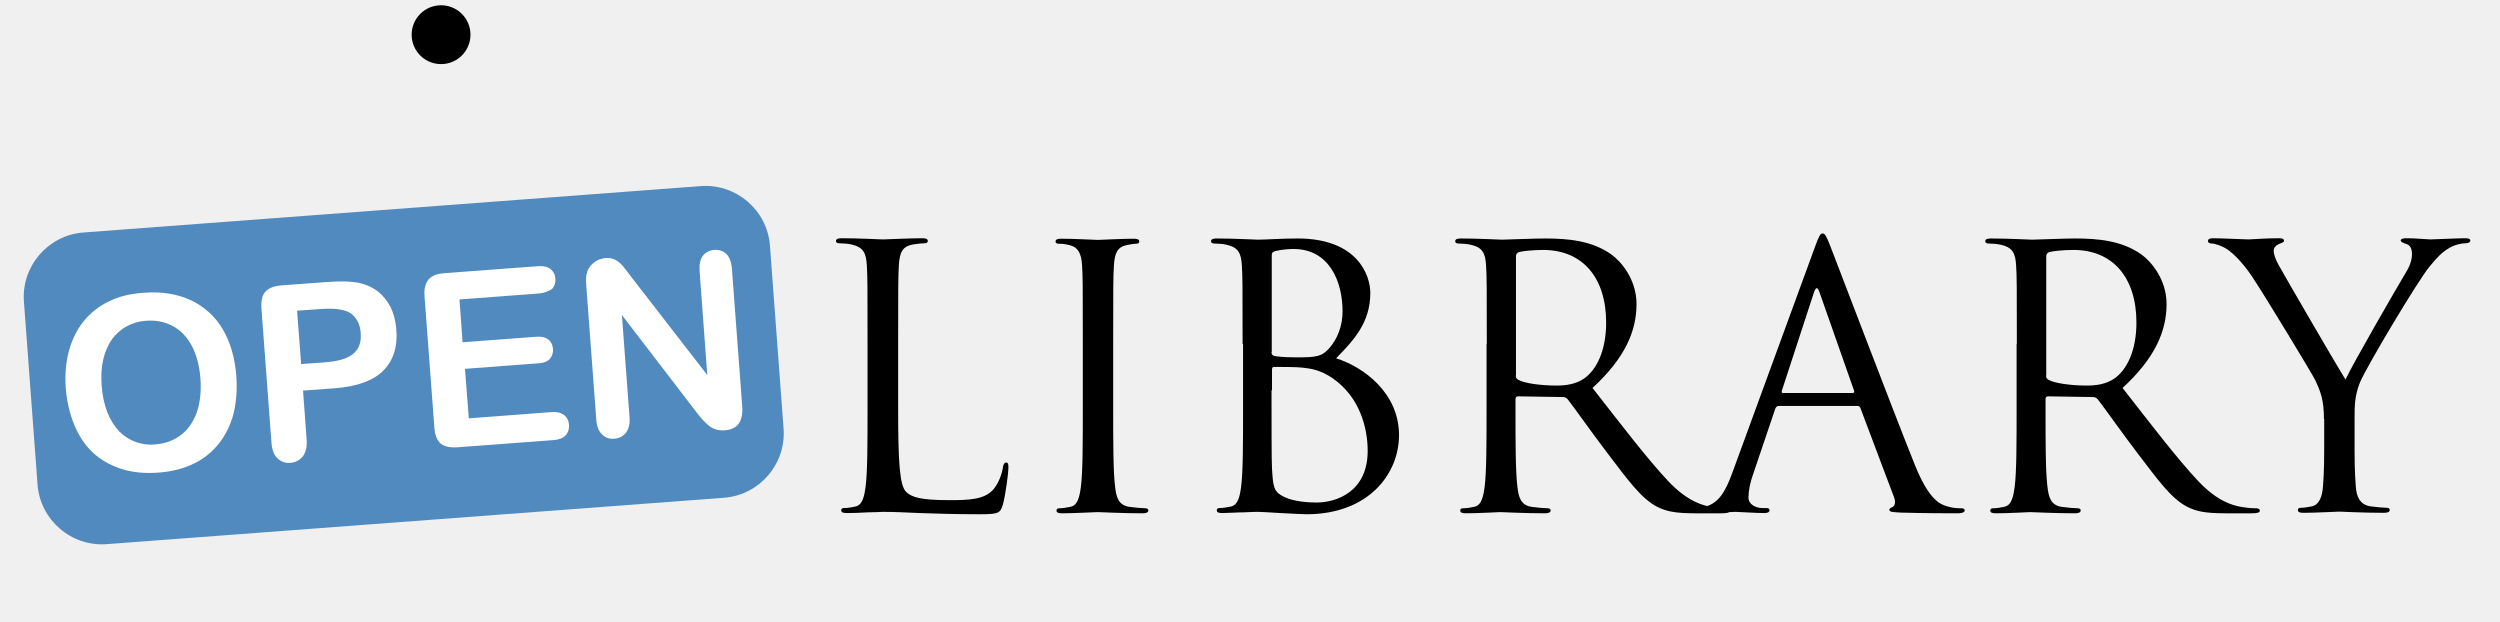
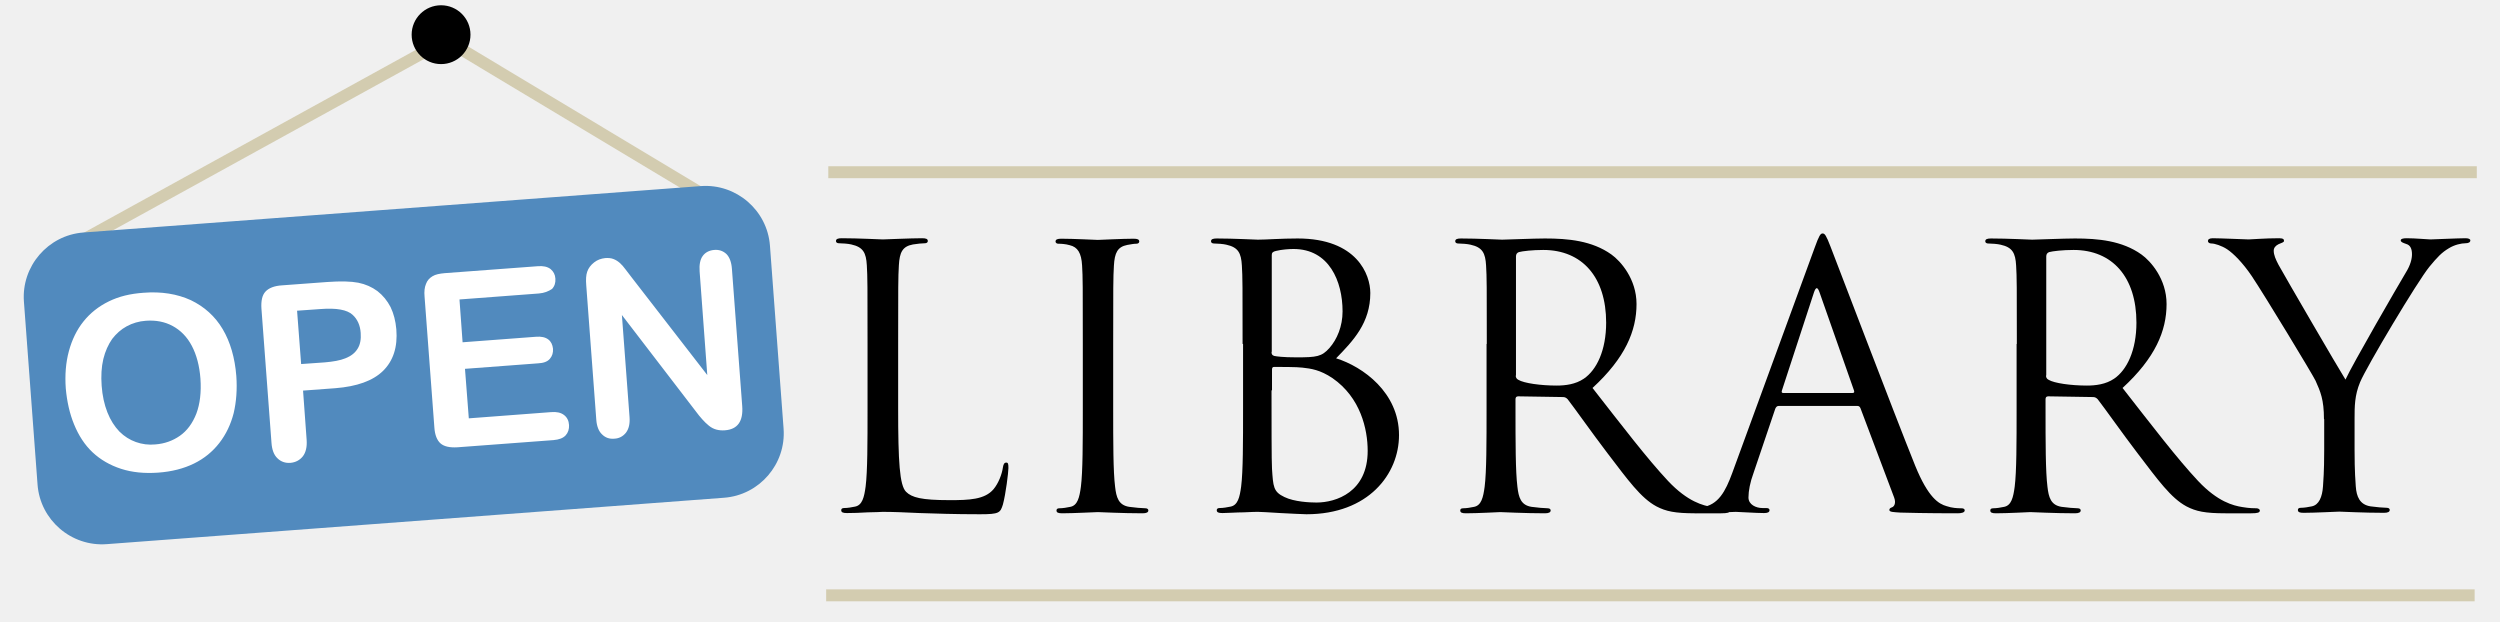
<svg xmlns="http://www.w3.org/2000/svg" viewBox="55 15 1045.2 260">
  <g id="Layer_2_copy">
-     <path d="M401.3 87h689.2M400.4 263.9h689.2" class="st0" />
+     <path d="M401.3 87h689.2M400.4 263.9h689.2" fill="none" stroke="#d3ccb0" stroke-width="5" stroke-miterlimit="10" />
    <g>
-       <path d="M86.3 117.2l150-82.6M236.5 28.8l123.7 74.3" class="st0" />
+       <path d="M86.3 117.2l150-82.6M236.5 28.8l123.7 74.3" fill="none" stroke="#d3ccb0" stroke-width="5" stroke-miterlimit="10" />
      <path fill="#518abe" d="M357.7 223.1L99.6 242.5c-14.8 1.1-27.8-10.1-28.9-24.9L65 141.1c-1.1-14.8 10.1-27.8 24.9-28.9L348 92.8c14.8-1.1 27.8 10.1 28.9 24.9l5.7 76.5c1.1 14.8-10.1 27.8-24.9 28.9z" />
      <path fill="#fff" d="M115 137.4c7.5-.6 14.1.5 19.8 3.1 5.6 2.7 10.1 6.7 13.3 12.1 3.2 5.4 5.1 12 5.7 19.6.4 5.6 0 10.8-1.1 15.5-1.2 4.7-3.2 8.9-6 12.5-2.8 3.6-6.3 6.5-10.6 8.6s-9.3 3.4-15 3.8c-5.7.4-10.9-.1-15.5-1.6s-8.6-3.8-11.9-6.9c-3.3-3.1-5.8-7-7.7-11.6-1.9-4.6-3-9.6-3.5-15.1-.4-5.6 0-10.8 1.3-15.6 1.3-4.8 3.3-8.9 6.1-12.4s6.3-6.3 10.6-8.4 8.9-3.2 14.5-3.6zm23.8 35.9c-.4-5.3-1.6-9.9-3.6-13.7-2-3.8-4.7-6.5-8-8.3-3.3-1.8-7.1-2.5-11.2-2.2-2.9.2-5.6 1-8 2.3-2.4 1.3-4.4 3.1-6.1 5.3-1.6 2.3-2.9 5.1-3.7 8.4-.8 3.4-1 7.1-.7 11.2.3 4.1 1.1 7.8 2.4 11.1 1.3 3.3 3 5.9 5 8 2.1 2.1 4.4 3.5 6.9 4.4 2.5.9 5.3 1.3 8.2 1 3.8-.3 7.2-1.5 10.2-3.6 3-2.1 5.3-5.2 6.9-9.3 1.5-4 2.1-8.9 1.7-14.6zM195.2 177.3l-13.5 1 1.5 20.6c.2 2.9-.3 5.2-1.6 6.9-1.3 1.6-3 2.5-5.1 2.7-2.2.2-4.1-.5-5.5-1.9-1.5-1.4-2.3-3.6-2.5-6.5l-4.2-56.1c-.2-3.2.3-5.6 1.7-7.1s3.7-2.4 6.9-2.6l18.9-1.4c5.6-.4 9.9-.3 13 .3 3 .6 5.7 1.8 8 3.5 2.3 1.8 4.1 4 5.5 6.7 1.3 2.7 2.1 5.8 2.4 9.3.6 7.4-1.3 13.2-5.6 17.4-4.2 4.1-10.9 6.5-19.9 7.2zm-6.1-33.1l-9.9.7 1.7 22.3 9.9-.7c3.5-.3 6.4-.8 8.6-1.7 2.3-.9 4-2.2 5.1-4 1.1-1.7 1.5-4 1.3-6.6-.2-3.2-1.4-5.8-3.4-7.6-2.3-2.1-6.7-2.9-13.3-2.4zM280.3 137.7l-33.2 2.5 1.3 17.9 30.6-2.3c2.3-.2 4 .2 5.2 1.1 1.2.9 1.8 2.2 2 3.9.1 1.7-.3 3-1.3 4.2s-2.7 1.8-4.9 1.9l-30.6 2.3 1.6 20.7 34.4-2.6c2.3-.2 4.1.2 5.4 1.2 1.3 1 2 2.4 2.1 4.2.1 1.7-.4 3.2-1.4 4.3-1.1 1.2-2.8 1.8-5.1 2l-40.1 3c-3.2.2-5.6-.3-7.1-1.6s-2.4-3.6-2.6-6.7l-4.1-54.7c-.2-2.1 0-3.9.6-5.3.5-1.4 1.4-2.4 2.7-3.2s3-1.1 5.1-1.3l38.9-2.9c2.3-.2 4.1.2 5.4 1.2 1.2 1 1.9 2.3 2 4 .1 1.7-.3 3.1-1.4 4.3-1.5 1-3.2 1.7-5.5 1.9zM319.1 131l31.6 40.8-3.2-43.3c-.2-2.8.2-5 1.3-6.5s2.7-2.3 4.7-2.5c2.1-.2 3.8.4 5.2 1.7 1.3 1.3 2.1 3.4 2.3 6.2l4.3 57.3c.5 6.4-1.9 9.8-7.2 10.2-1.3.1-2.5 0-3.6-.3s-2.1-.8-3.1-1.6-1.9-1.7-2.8-2.7c-.9-1-1.8-2.1-2.6-3.2l-31-40.4 3.2 42.7c.2 2.8-.3 4.9-1.5 6.5-1.2 1.5-2.8 2.4-4.8 2.5-2.1.2-3.8-.4-5.2-1.8-1.4-1.3-2.2-3.4-2.4-6.1l-4.2-56.2c-.2-2.4-.1-4.3.4-5.7.5-1.5 1.5-2.8 2.9-3.9s2.9-1.6 4.6-1.8c1.3-.1 2.5 0 3.5.4s1.8.9 2.6 1.6c.8.7 1.6 1.6 2.4 2.7.8 1 1.7 2.2 2.6 3.4z" />
      <circle cx="239.4" cy="29.5" r="12.3" />
    </g>
    <g>
      <path d="M430.5 185.8c0 22.3.6 32.1 3.3 34.8 2.4 2.4 6.4 3.5 18.2 3.5 8.1 0 14.7-.2 18.4-4.6 2-2.4 3.5-6.2 3.9-9.1.2-1.2.5-2 1.4-2 .8 0 .9.6.9 2.3s-1.1 10.8-2.3 15.2c-1.1 3.5-1.5 4.1-9.6 4.1-10.9 0-18.8-.3-25.2-.5-6.4-.3-11.1-.5-15.5-.5-.6 0-3.2.2-6.2.2-3 .2-6.4.3-8.7.3-1.7 0-2.4-.3-2.4-1.2 0-.5.3-.9 1.2-.9 1.4 0 3.2-.3 4.6-.6 3-.6 3.8-3.9 4.4-8.4.8-6.4.8-18.4.8-33v-26.7c0-23.7 0-28-.3-32.8-.3-5.2-1.5-7.6-6.5-8.7-1.2-.3-3.8-.5-5.2-.5-.6 0-1.2-.3-1.2-.9 0-.9.8-1.2 2.4-1.2 6.8 0 16.4.5 17.2.5.8 0 11.8-.5 16.4-.5 1.7 0 2.4.3 2.4 1.2 0 .6-.6.9-1.2.9-1.1 0-3.2.2-5 .5-4.4.8-5.6 3.3-5.9 8.7-.3 4.9-.3 9.1-.3 32.8v27.1zM520.4 185.5c0 14.6 0 26.6.8 33 .5 4.4 1.4 7.7 5.9 8.4 2.1.3 5.5.6 6.8.6.9 0 1.2.5 1.2.9 0 .8-.8 1.2-2.4 1.2-8.4 0-17.9-.5-18.7-.5-.8 0-10.3.5-14.9.5-1.7 0-2.4-.3-2.4-1.2 0-.5.3-.9 1.2-.9 1.4 0 3.2-.3 4.6-.6 3-.6 3.8-3.9 4.4-8.4.8-6.4.8-18.4.8-33v-26.7c0-23.7 0-28-.3-32.8-.3-5.2-1.8-7.7-5.2-8.5-1.7-.5-3.6-.6-4.7-.6-.6 0-1.2-.3-1.2-.9 0-.9.8-1.2 2.4-1.2 5 0 14.6.5 15.3.5.8 0 10.3-.5 14.9-.5 1.7 0 2.4.3 2.4 1.2 0 .6-.6.9-1.2.9-1.1 0-2 .2-3.8.5-4.1.8-5.3 3.3-5.6 8.7-.3 4.9-.3 9.1-.3 32.8v26.6zM574.5 158.8c0-23.7 0-28-.3-32.8-.3-5.2-1.5-7.6-6.5-8.7-1.2-.3-3.8-.5-5.2-.5-.6 0-1.2-.3-1.2-.9 0-.9.8-1.2 2.4-1.2 6.8 0 16.4.5 17.2.5 3.6 0 9.6-.5 16.6-.5 24.9 0 30.4 15.2 30.4 22.8 0 12.5-7.1 19.9-14.3 27.3 11.2 3.5 26.3 14.3 26.3 32.1 0 16.3-12.8 33.1-38.7 33.1-1.7 0-6.5-.3-10.9-.5-4.4-.3-8.7-.5-9.3-.5-.3 0-2.9 0-6.1.2-3 0-6.5.3-8.8.3-1.7 0-2.4-.3-2.4-1.2 0-.5.3-.9 1.2-.9 1.4 0 3.2-.3 4.6-.6 3-.6 3.8-3.9 4.4-8.4.8-6.4.8-18.4.8-33v-26.6zm12.1 3.3c0 1.1.3 1.4 1.1 1.7.9.2 3.6.6 9.3.6 8.5 0 10.6-.3 13.8-3.9s5.5-9.1 5.5-15.3c0-12.6-5.6-26.1-20.5-26.1-1.7 0-4.9.2-7.3.8-1.4.3-1.8.8-1.8 1.7v40.5zm0 16.1c0 11.7 0 30.5.2 32.8.5 7.4.5 9.6 5.2 11.8 4.1 2 10.6 2.3 13.4 2.3 8.2 0 21.4-4.4 21.4-21.6 0-9.1-3-22.3-14.7-30.4-5.2-3.5-9-4-12.6-4.4-2-.3-9.6-.3-11.8-.3-.6 0-.9.3-.9 1.1v8.7zM676.6 158.8c0-23.7 0-28-.3-32.8-.3-5.2-1.5-7.6-6.5-8.7-1.2-.3-3.8-.5-5.2-.5-.6 0-1.2-.3-1.2-.9 0-.9.8-1.2 2.4-1.2 6.8 0 16.4.5 17.2.5 1.7 0 13.2-.5 17.9-.5 9.6 0 19.7.9 27.8 6.7 3.8 2.7 10.5 10.2 10.5 20.7 0 11.2-4.7 22.5-18.4 35.1 12.5 16 22.8 29.5 31.6 38.9 8.2 8.7 14.7 10.3 18.5 10.9 2.9.5 5 .5 5.9.5.8 0 1.4.5 1.4.9 0 .9-.9 1.2-3.6 1.2h-10.8c-8.5 0-12.3-.8-16.3-2.9-6.5-3.5-11.8-10.9-20.5-22.3-6.4-8.4-13.5-18.5-16.6-22.5-.6-.6-1.1-.9-2-.9l-18.7-.3c-.8 0-1.1.5-1.1 1.2v3.6c0 14.6 0 26.6.8 33 .5 4.4 1.4 7.7 5.9 8.4 2.1.3 5.5.6 6.8.6.9 0 1.2.5 1.2.9 0 .8-.8 1.2-2.4 1.2-8.4 0-17.9-.5-18.7-.5-.2 0-9.7.5-14.3.5-1.7 0-2.4-.3-2.4-1.2 0-.5.3-.9 1.2-.9 1.4 0 3.2-.3 4.6-.6 3-.6 3.8-3.9 4.4-8.4.8-6.4.8-18.4.8-33v-26.7zm12.1 13.2c0 .8.3 1.4 1.1 1.8 2.3 1.4 9.3 2.4 16 2.4 3.6 0 7.9-.5 11.4-2.9 5.3-3.6 9.3-11.8 9.3-23.4 0-19-10-30.4-26.3-30.4-4.6 0-8.7.5-10.2.9-.8.3-1.2.9-1.2 1.8V172z" />
      <path d="M813.7 118.5c1.8-5 2.4-5.9 3.3-5.9.9 0 1.5.8 3.3 5.5 2.3 5.8 26.1 68.5 35.4 91.6 5.5 13.5 9.9 16 13.1 16.9 2.3.8 4.6.9 6.1.9.9 0 1.5.2 1.5.9 0 .9-1.4 1.2-3 1.2-2.3 0-13.4 0-23.9-.3-2.9-.2-4.6-.2-4.6-1.1 0-.6.5-.9 1.1-1.1.9-.3 1.8-1.7.9-4.1l-14.1-37.4c-.3-.6-.6-.9-1.4-.9h-32.7c-.8 0-1.2.5-1.5 1.2l-9.1 26.9c-1.4 3.8-2.1 7.4-2.1 10.2 0 3 3.2 4.4 5.8 4.4h1.5c1.1 0 1.5.3 1.5.9 0 .9-.9 1.2-2.3 1.2-3.6 0-10.2-.5-11.8-.5s-10 .5-17.2.5c-2 0-2.9-.3-2.9-1.2 0-.6.6-.9 1.4-.9 1.1 0 3.2-.2 4.4-.3 7-.9 10-6.7 12.8-14.3l34.5-94.3zm15.8 60.8c.8 0 .8-.5.6-1.1l-14.4-41c-.8-2.3-1.5-2.3-2.3 0l-13.4 41c-.3.8 0 1.1.5 1.1h29zM898.2 158.8c0-23.7 0-28-.3-32.8-.3-5.2-1.5-7.6-6.5-8.7-1.2-.3-3.8-.5-5.2-.5-.6 0-1.2-.3-1.2-.9 0-.9.8-1.2 2.4-1.2 6.8 0 16.4.5 17.2.5 1.7 0 13.2-.5 17.9-.5 9.6 0 19.7.9 27.8 6.7 3.8 2.7 10.5 10.2 10.5 20.7 0 11.2-4.7 22.5-18.4 35.1 12.5 16 22.8 29.5 31.6 38.9 8.2 8.7 14.7 10.3 18.5 10.9 2.9.5 5 .5 5.9.5.8 0 1.4.5 1.4.9 0 .9-.9 1.2-3.6 1.2h-10.8c-8.5 0-12.3-.8-16.3-2.9-6.5-3.5-11.8-10.9-20.5-22.3-6.4-8.4-13.5-18.5-16.6-22.5-.6-.6-1.1-.9-2-.9l-18.7-.3c-.8 0-1.1.5-1.1 1.2v3.6c0 14.6 0 26.6.8 33 .5 4.4 1.4 7.7 5.9 8.4 2.1.3 5.5.6 6.8.6.9 0 1.2.5 1.2.9 0 .8-.8 1.2-2.4 1.2-8.4 0-17.9-.5-18.7-.5-.2 0-9.7.5-14.3.5-1.7 0-2.4-.3-2.4-1.2 0-.5.3-.9 1.2-.9 1.4 0 3.2-.3 4.6-.6 3-.6 3.8-3.9 4.4-8.4.8-6.4.8-18.4.8-33v-26.7zm12.2 13.2c0 .8.3 1.4 1.1 1.8 2.3 1.4 9.3 2.4 16 2.4 3.6 0 7.9-.5 11.4-2.9 5.3-3.6 9.3-11.8 9.3-23.4 0-19-10-30.4-26.3-30.4-4.6 0-8.7.5-10.2.9-.8.3-1.2.9-1.2 1.8V172zM1026.6 190.2c0-8.2-1.5-11.5-3.5-16-1.1-2.4-21.4-35.9-26.7-43.8-3.8-5.6-7.6-9.4-10.3-11.2-2.3-1.5-5.2-2.4-6.5-2.4-.8 0-1.5-.3-1.5-1.1 0-.6.6-1.1 2-1.1 2.9 0 14.3.5 15 .5 1.1 0 6.8-.5 12.8-.5 1.7 0 2 .5 2 1.1s-.9.8-2.3 1.4c-1.2.6-2 1.5-2 2.7 0 1.8.8 3.6 2 5.9 2.4 4.4 25.2 43.6 28 48 2.9-6.4 22.2-39.7 25.2-44.7 2-3.2 2.6-5.8 2.6-7.7 0-2.1-.6-3.8-2.4-4.3-1.4-.5-2.3-.8-2.3-1.5 0-.6.9-.9 2.4-.9 3.9 0 8.8.5 10 .5.9 0 11.8-.5 14.7-.5 1.1 0 2 .3 2 .9 0 .8-.8 1.2-2 1.2-1.7 0-4.6.6-7 2.1-3 1.8-4.7 3.6-8.1 7.7-5 6.1-26.3 41.8-29 48.3-2.3 5.5-2.3 10.2-2.3 15.2v13.1c0 2.4 0 8.8.5 15.2.3 4.4 1.7 7.7 6.2 8.4 2.1.3 5.5.6 6.8.6.9 0 1.2.5 1.2.9 0 .8-.8 1.2-2.4 1.2-8.4 0-17.9-.5-18.7-.5s-10.3.5-14.9.5c-1.7 0-2.4-.3-2.4-1.2 0-.5.3-.9 1.2-.9 1.4 0 3.2-.3 4.6-.6 3-.6 4.4-3.9 4.7-8.4.5-6.4.5-12.8.5-15.2v-12.9z" />
    </g>
  </g>
</svg>
